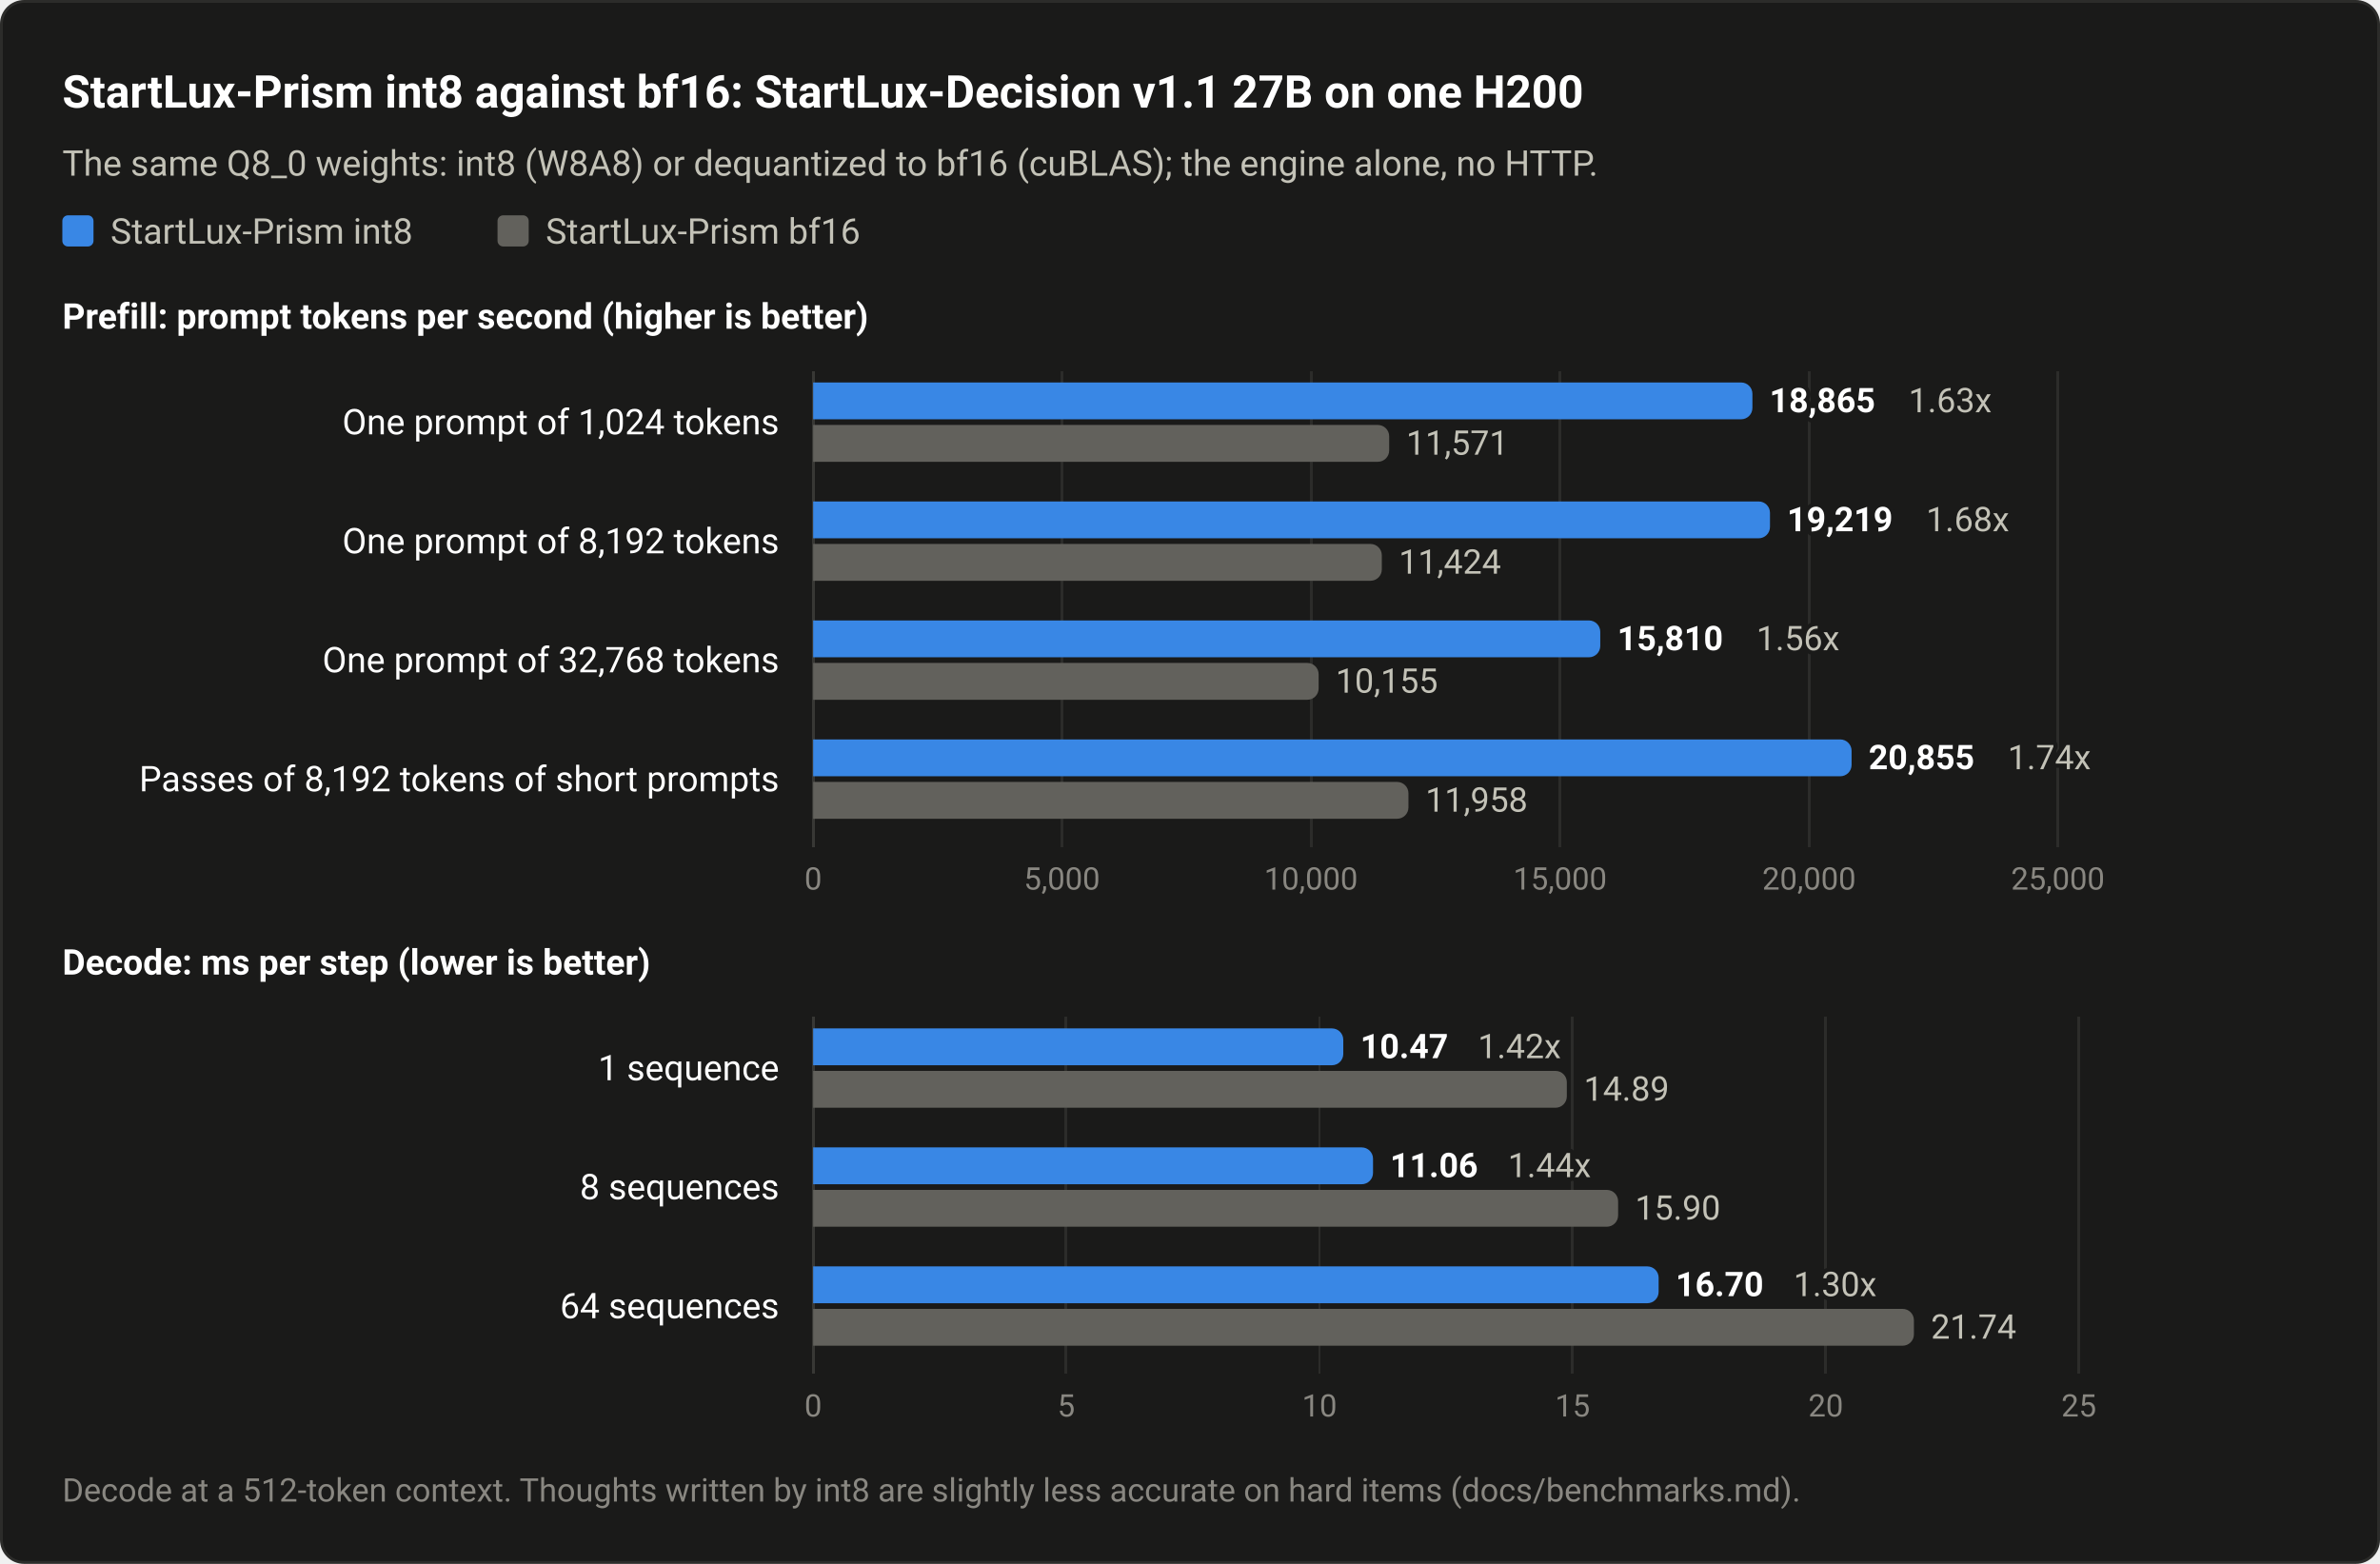
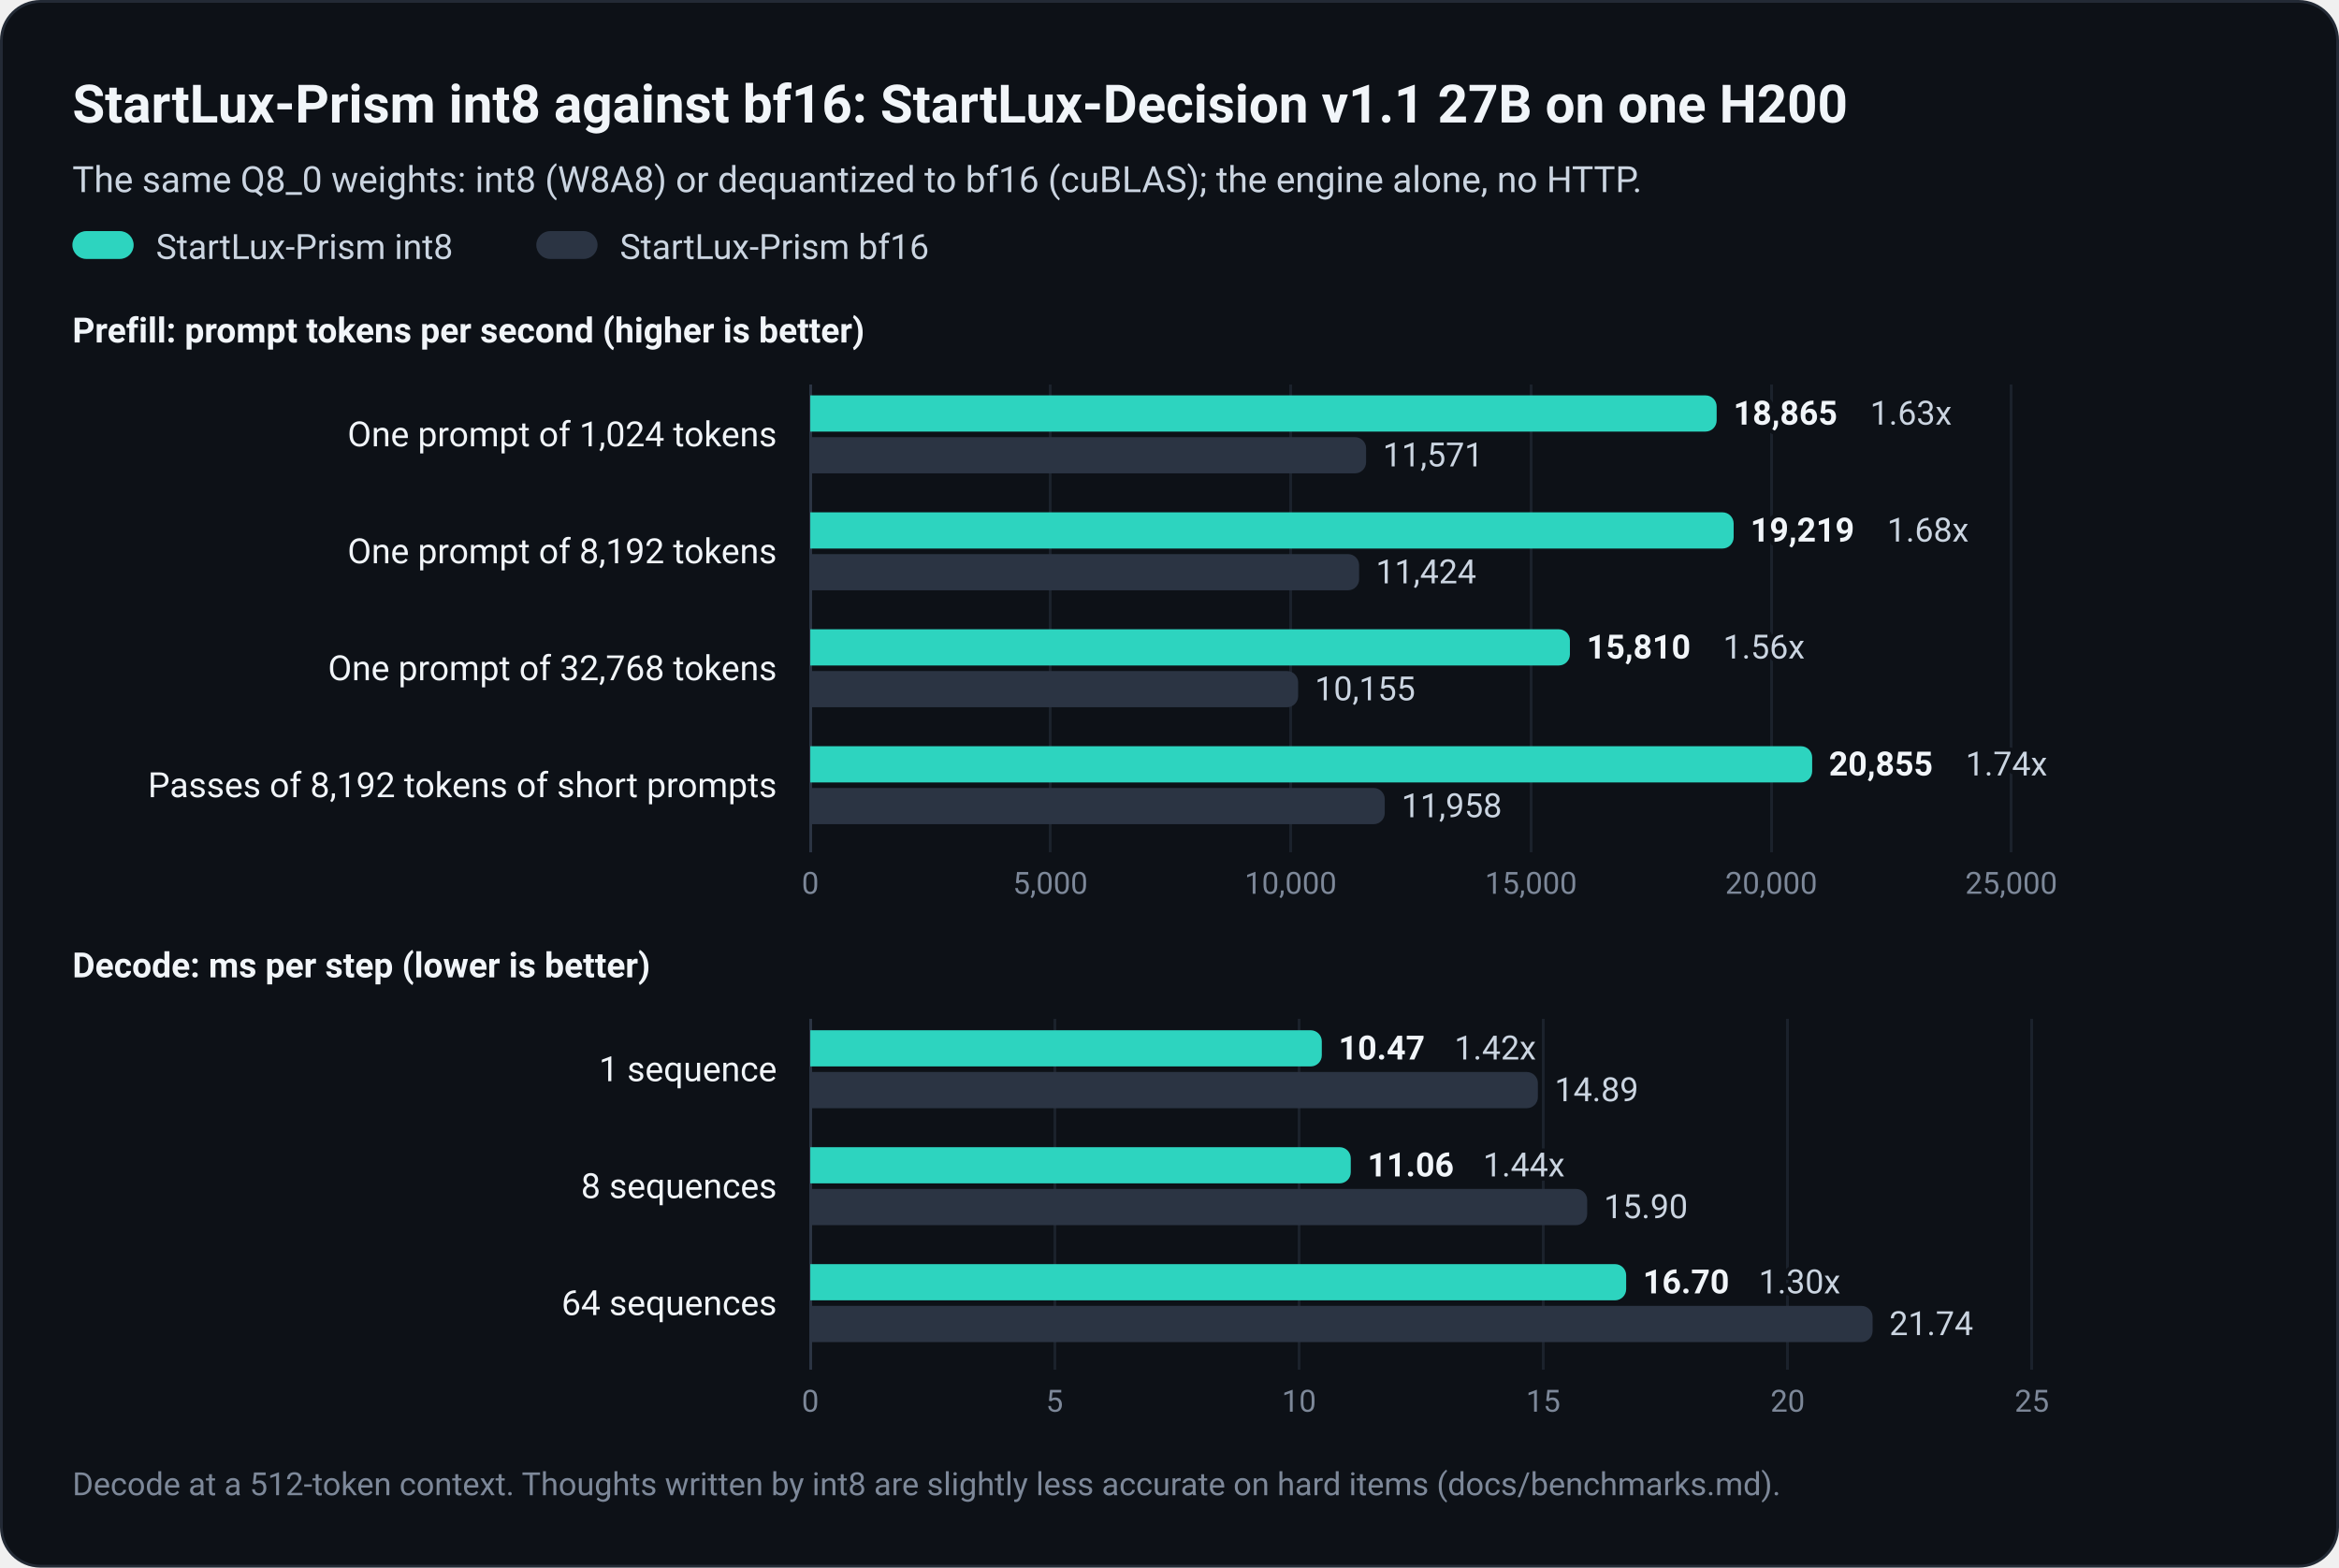
- <svg xmlns="http://www.w3.org/2000/svg" width="840" height="552" viewBox="0 0 840 552" role="img" aria-labelledby="title desc" font-family="system-ui, -apple-system, 'Segoe UI', Roboto, 'Helvetica Neue', Arial, sans-serif">
-   <rect x="0.5" y="0.5" width="839" height="551" rx="8" fill="#1a1a19" stroke="#2c2c2a" />
-   <text x="22.0" y="38.0" font-size="16" fill="#ffffff" text-anchor="start" font-weight="600">StartLux-Prism int8 against bf16: StartLux-Decision v1.1 27B on one H200</text>
-   <text x="22.0" y="62.0" font-size="12.5" fill="#c3c2b7" text-anchor="start" font-weight="400">The same Q8_0 weights: int8 (W8A8) or dequantized to bf16 (cuBLAS); the engine alone, no HTTP.</text>
-   <rect x="22.0" y="76.0" width="11" height="11" rx="2" fill="#3987e5" />
-   <text x="39.0" y="86.0" font-size="12.5" fill="#c3c2b7" text-anchor="start" font-weight="400">StartLux-Prism int8</text>
-   <rect x="175.6" y="76.0" width="11" height="11" rx="2" fill="#62615c" />
-   <text x="192.6" y="86.0" font-size="12.5" fill="#c3c2b7" text-anchor="start" font-weight="400">StartLux-Prism bf16</text>
-   <text x="22.0" y="116.0" font-size="12.5" fill="#ffffff" text-anchor="start" font-weight="600">Prefill: prompt tokens per second (higher is better)</text>
-   <text x="287.0" y="314.0" font-size="11" fill="#898781" text-anchor="middle" font-weight="400" style="font-variant-numeric: tabular-nums">0</text>
-   <line x1="374.8" y1="131.0" x2="374.8" y2="299.0" stroke="#2c2c2a" stroke-width="1" shape-rendering="crispEdges" />
-   <text x="374.8" y="314.0" font-size="11" fill="#898781" text-anchor="middle" font-weight="400" style="font-variant-numeric: tabular-nums">5,000</text>
-   <line x1="462.7" y1="131.0" x2="462.7" y2="299.0" stroke="#2c2c2a" stroke-width="1" shape-rendering="crispEdges" />
-   <text x="462.7" y="314.0" font-size="11" fill="#898781" text-anchor="middle" font-weight="400" style="font-variant-numeric: tabular-nums">10,000</text>
-   <line x1="550.6" y1="131.0" x2="550.6" y2="299.0" stroke="#2c2c2a" stroke-width="1" shape-rendering="crispEdges" />
-   <text x="550.6" y="314.0" font-size="11" fill="#898781" text-anchor="middle" font-weight="400" style="font-variant-numeric: tabular-nums">15,000</text>
-   <line x1="638.5" y1="131.0" x2="638.5" y2="299.0" stroke="#2c2c2a" stroke-width="1" shape-rendering="crispEdges" />
-   <text x="638.5" y="314.0" font-size="11" fill="#898781" text-anchor="middle" font-weight="400" style="font-variant-numeric: tabular-nums">20,000</text>
-   <line x1="726.3" y1="131.0" x2="726.3" y2="299.0" stroke="#2c2c2a" stroke-width="1" shape-rendering="crispEdges" />
-   <text x="726.3" y="314.0" font-size="11" fill="#898781" text-anchor="middle" font-weight="400" style="font-variant-numeric: tabular-nums">25,000</text>
-   <line x1="287.0" y1="131.0" x2="287.0" y2="299.0" stroke="#383835" stroke-width="1" shape-rendering="crispEdges" />
-   <text x="275.0" y="153.3" font-size="12.5" fill="#ffffff" text-anchor="end" font-weight="400">One prompt of 1,024 tokens</text>
-   <path d="M287.0,135.0 H614.5 A4.0,4.0 0 0 1 618.5,139.0 V144.0 A4.0,4.0 0 0 1 614.5,148.0 H287.0 Z" fill="#3987e5" />
-   <text x="624.5" y="145.5" font-size="12" fill="#ffffff" text-anchor="start" font-weight="600" style="font-variant-numeric: tabular-nums" stroke="#1a1a19" stroke-width="3" stroke-linejoin="round" paint-order="stroke">18,865</text>
-   <text x="673.6" y="145.5" font-size="12" fill="#c3c2b7" text-anchor="start" font-weight="400" stroke="#1a1a19" stroke-width="3" stroke-linejoin="round" paint-order="stroke">1.63x</text>
-   <path d="M287.0,150.0 H486.3 A4.0,4.0 0 0 1 490.3,154.0 V159.0 A4.0,4.0 0 0 1 486.3,163.0 H287.0 Z" fill="#62615c" />
-   <text x="496.3" y="160.5" font-size="12" fill="#c3c2b7" text-anchor="start" font-weight="400" style="font-variant-numeric: tabular-nums" stroke="#1a1a19" stroke-width="3" stroke-linejoin="round" paint-order="stroke">11,571</text>
-   <text x="275.0" y="195.3" font-size="12.5" fill="#ffffff" text-anchor="end" font-weight="400">One prompt of 8,192 tokens</text>
-   <path d="M287.0,177.0 H620.7 A4.0,4.0 0 0 1 624.7,181.0 V186.0 A4.0,4.0 0 0 1 620.7,190.0 H287.0 Z" fill="#3987e5" />
-   <text x="630.7" y="187.5" font-size="12" fill="#ffffff" text-anchor="start" font-weight="600" style="font-variant-numeric: tabular-nums" stroke="#1a1a19" stroke-width="3" stroke-linejoin="round" paint-order="stroke">19,219</text>
-   <text x="679.8" y="187.5" font-size="12" fill="#c3c2b7" text-anchor="start" font-weight="400" stroke="#1a1a19" stroke-width="3" stroke-linejoin="round" paint-order="stroke">1.68x</text>
-   <path d="M287.0,192.0 H483.7 A4.0,4.0 0 0 1 487.7,196.0 V201.0 A4.0,4.0 0 0 1 483.7,205.0 H287.0 Z" fill="#62615c" />
-   <text x="493.7" y="202.5" font-size="12" fill="#c3c2b7" text-anchor="start" font-weight="400" style="font-variant-numeric: tabular-nums" stroke="#1a1a19" stroke-width="3" stroke-linejoin="round" paint-order="stroke">11,424</text>
-   <text x="275.0" y="237.3" font-size="12.5" fill="#ffffff" text-anchor="end" font-weight="400">One prompt of 32,768 tokens</text>
-   <path d="M287.0,219.0 H560.8 A4.0,4.0 0 0 1 564.8,223.0 V228.0 A4.0,4.0 0 0 1 560.8,232.0 H287.0 Z" fill="#3987e5" />
-   <text x="570.8" y="229.5" font-size="12" fill="#ffffff" text-anchor="start" font-weight="600" style="font-variant-numeric: tabular-nums" stroke="#1a1a19" stroke-width="3" stroke-linejoin="round" paint-order="stroke">15,810</text>
-   <text x="619.9" y="229.5" font-size="12" fill="#c3c2b7" text-anchor="start" font-weight="400" stroke="#1a1a19" stroke-width="3" stroke-linejoin="round" paint-order="stroke">1.56x</text>
-   <path d="M287.0,234.0 H461.4 A4.0,4.0 0 0 1 465.4,238.0 V243.0 A4.0,4.0 0 0 1 461.4,247.0 H287.0 Z" fill="#62615c" />
-   <text x="471.4" y="244.5" font-size="12" fill="#c3c2b7" text-anchor="start" font-weight="400" style="font-variant-numeric: tabular-nums" stroke="#1a1a19" stroke-width="3" stroke-linejoin="round" paint-order="stroke">10,155</text>
-   <text x="275.0" y="279.3" font-size="12.5" fill="#ffffff" text-anchor="end" font-weight="400">Passes of 8,192 tokens of short prompts</text>
-   <path d="M287.0,261.0 H649.5 A4.0,4.0 0 0 1 653.5,265.0 V270.0 A4.0,4.0 0 0 1 649.5,274.0 H287.0 Z" fill="#3987e5" />
-   <text x="659.5" y="271.5" font-size="12" fill="#ffffff" text-anchor="start" font-weight="600" style="font-variant-numeric: tabular-nums" stroke="#1a1a19" stroke-width="3" stroke-linejoin="round" paint-order="stroke">20,855</text>
-   <text x="708.6" y="271.5" font-size="12" fill="#c3c2b7" text-anchor="start" font-weight="400" stroke="#1a1a19" stroke-width="3" stroke-linejoin="round" paint-order="stroke">1.74x</text>
-   <path d="M287.0,276.0 H493.1 A4.0,4.0 0 0 1 497.1,280.0 V285.0 A4.0,4.0 0 0 1 493.1,289.0 H287.0 Z" fill="#62615c" />
-   <text x="503.1" y="286.5" font-size="12" fill="#c3c2b7" text-anchor="start" font-weight="400" style="font-variant-numeric: tabular-nums" stroke="#1a1a19" stroke-width="3" stroke-linejoin="round" paint-order="stroke">11,958</text>
-   <text x="22.0" y="344.0" font-size="12.5" fill="#ffffff" text-anchor="start" font-weight="600">Decode: ms per step (lower is better)</text>
-   <text x="287.0" y="500.0" font-size="11" fill="#898781" text-anchor="middle" font-weight="400" style="font-variant-numeric: tabular-nums">0</text>
-   <line x1="376.3" y1="359.0" x2="376.3" y2="485.0" stroke="#2c2c2a" stroke-width="1" shape-rendering="crispEdges" />
-   <text x="376.3" y="500.0" font-size="11" fill="#898781" text-anchor="middle" font-weight="400" style="font-variant-numeric: tabular-nums">5</text>
-   <line x1="465.7" y1="359.0" x2="465.7" y2="485.0" stroke="#2c2c2a" stroke-width="1" shape-rendering="crispEdges" />
-   <text x="465.7" y="500.0" font-size="11" fill="#898781" text-anchor="middle" font-weight="400" style="font-variant-numeric: tabular-nums">10</text>
-   <line x1="555.0" y1="359.0" x2="555.0" y2="485.0" stroke="#2c2c2a" stroke-width="1" shape-rendering="crispEdges" />
-   <text x="555.0" y="500.0" font-size="11" fill="#898781" text-anchor="middle" font-weight="400" style="font-variant-numeric: tabular-nums">15</text>
-   <line x1="644.4" y1="359.0" x2="644.4" y2="485.0" stroke="#2c2c2a" stroke-width="1" shape-rendering="crispEdges" />
-   <text x="644.4" y="500.0" font-size="11" fill="#898781" text-anchor="middle" font-weight="400" style="font-variant-numeric: tabular-nums">20</text>
-   <line x1="733.7" y1="359.0" x2="733.7" y2="485.0" stroke="#2c2c2a" stroke-width="1" shape-rendering="crispEdges" />
-   <text x="733.7" y="500.0" font-size="11" fill="#898781" text-anchor="middle" font-weight="400" style="font-variant-numeric: tabular-nums">25</text>
-   <line x1="287.0" y1="359.0" x2="287.0" y2="485.0" stroke="#383835" stroke-width="1" shape-rendering="crispEdges" />
-   <text x="275.0" y="381.3" font-size="12.5" fill="#ffffff" text-anchor="end" font-weight="400">1 sequence</text>
-   <path d="M287.0,363.0 H470.1 A4.0,4.0 0 0 1 474.1,367.0 V372.0 A4.0,4.0 0 0 1 470.1,376.0 H287.0 Z" fill="#3987e5" />
-   <text x="480.1" y="373.5" font-size="12" fill="#ffffff" text-anchor="start" font-weight="600" style="font-variant-numeric: tabular-nums" stroke="#1a1a19" stroke-width="3" stroke-linejoin="round" paint-order="stroke">10.47</text>
-   <text x="521.6" y="373.5" font-size="12" fill="#c3c2b7" text-anchor="start" font-weight="400" stroke="#1a1a19" stroke-width="3" stroke-linejoin="round" paint-order="stroke">1.42x</text>
-   <path d="M287.0,378.0 H549.0 A4.0,4.0 0 0 1 553.0,382.0 V387.0 A4.0,4.0 0 0 1 549.0,391.0 H287.0 Z" fill="#62615c" />
-   <text x="559.0" y="388.5" font-size="12" fill="#c3c2b7" text-anchor="start" font-weight="400" style="font-variant-numeric: tabular-nums" stroke="#1a1a19" stroke-width="3" stroke-linejoin="round" paint-order="stroke">14.89</text>
-   <text x="275.0" y="423.3" font-size="12.5" fill="#ffffff" text-anchor="end" font-weight="400">8 sequences</text>
-   <path d="M287.0,405.0 H480.6 A4.0,4.0 0 0 1 484.6,409.0 V414.0 A4.0,4.0 0 0 1 480.6,418.0 H287.0 Z" fill="#3987e5" />
-   <text x="490.6" y="415.5" font-size="12" fill="#ffffff" text-anchor="start" font-weight="600" style="font-variant-numeric: tabular-nums" stroke="#1a1a19" stroke-width="3" stroke-linejoin="round" paint-order="stroke">11.06</text>
-   <text x="532.2" y="415.5" font-size="12" fill="#c3c2b7" text-anchor="start" font-weight="400" stroke="#1a1a19" stroke-width="3" stroke-linejoin="round" paint-order="stroke">1.44x</text>
-   <path d="M287.0,420.0 H567.1 A4.0,4.0 0 0 1 571.1,424.0 V429.0 A4.0,4.0 0 0 1 567.1,433.0 H287.0 Z" fill="#62615c" />
-   <text x="577.1" y="430.5" font-size="12" fill="#c3c2b7" text-anchor="start" font-weight="400" style="font-variant-numeric: tabular-nums" stroke="#1a1a19" stroke-width="3" stroke-linejoin="round" paint-order="stroke">15.90</text>
-   <text x="275.0" y="465.3" font-size="12.5" fill="#ffffff" text-anchor="end" font-weight="400">64 sequences</text>
-   <path d="M287.0,447.0 H581.4 A4.0,4.0 0 0 1 585.4,451.0 V456.0 A4.0,4.0 0 0 1 581.4,460.0 H287.0 Z" fill="#3987e5" />
-   <text x="591.4" y="457.5" font-size="12" fill="#ffffff" text-anchor="start" font-weight="600" style="font-variant-numeric: tabular-nums" stroke="#1a1a19" stroke-width="3" stroke-linejoin="round" paint-order="stroke">16.70</text>
-   <text x="633.0" y="457.5" font-size="12" fill="#c3c2b7" text-anchor="start" font-weight="400" stroke="#1a1a19" stroke-width="3" stroke-linejoin="round" paint-order="stroke">1.30x</text>
-   <path d="M287.0,462.0 H671.5 A4.0,4.0 0 0 1 675.5,466.0 V471.0 A4.0,4.0 0 0 1 671.5,475.0 H287.0 Z" fill="#62615c" />
-   <text x="681.5" y="472.5" font-size="12" fill="#c3c2b7" text-anchor="start" font-weight="400" style="font-variant-numeric: tabular-nums" stroke="#1a1a19" stroke-width="3" stroke-linejoin="round" paint-order="stroke">21.74</text>
-   <text x="22.0" y="530.0" font-size="11.5" fill="#898781" text-anchor="start" font-weight="400">Decode at a 512-token context. Thoughts written by int8 are slightly less accurate on hard items (docs/benchmarks.md).</text>
+ <svg xmlns="http://www.w3.org/2000/svg" width="840" height="563" viewBox="0 0 840 563" role="img" aria-labelledby="title desc" font-family="system-ui, -apple-system, 'Segoe UI', Roboto, 'Helvetica Neue', Arial, sans-serif">
+   <rect x="0.5" y="0.5" width="839" height="562" rx="14" fill="#0d1117" stroke="#232a35" />
+   <text x="26.0" y="44.0" font-size="19" fill="#f1f5f9" text-anchor="start" font-weight="700">StartLux-Prism int8 against bf16: StartLux-Decision v1.1 27B on one H200</text>
+   <text x="26.0" y="69.0" font-size="13" fill="#cbd5e1" text-anchor="start" font-weight="400">The same Q8_0 weights: int8 (W8A8) or dequantized to bf16 (cuBLAS); the engine alone, no HTTP.</text>
+   <rect x="26.0" y="83.0" width="22" height="10" rx="5" fill="#2dd4bf" />
+   <text x="56.0" y="93.0" font-size="12.5" fill="#cbd5e1" text-anchor="start" font-weight="400">StartLux-Prism int8</text>
+   <rect x="192.6" y="83.0" width="22" height="10" rx="5" fill="#2b3443" />
+   <text x="222.6" y="93.0" font-size="12.5" fill="#cbd5e1" text-anchor="start" font-weight="400">StartLux-Prism bf16</text>
+   <text x="26.0" y="123.0" font-size="12.5" fill="#f1f5f9" text-anchor="start" font-weight="600">Prefill: prompt tokens per second (higher is better)</text>
+   <text x="291.0" y="321.0" font-size="11" fill="#7d8899" text-anchor="middle" font-weight="400" style="font-variant-numeric: tabular-nums">0</text>
+   <line x1="377.2" y1="138.0" x2="377.2" y2="306.0" stroke="#1b222c" stroke-width="1" shape-rendering="crispEdges" />
+   <text x="377.2" y="321.0" font-size="11" fill="#7d8899" text-anchor="middle" font-weight="400" style="font-variant-numeric: tabular-nums">5,000</text>
+   <line x1="463.5" y1="138.0" x2="463.5" y2="306.0" stroke="#1b222c" stroke-width="1" shape-rendering="crispEdges" />
+   <text x="463.5" y="321.0" font-size="11" fill="#7d8899" text-anchor="middle" font-weight="400" style="font-variant-numeric: tabular-nums">10,000</text>
+   <line x1="549.8" y1="138.0" x2="549.8" y2="306.0" stroke="#1b222c" stroke-width="1" shape-rendering="crispEdges" />
+   <text x="549.8" y="321.0" font-size="11" fill="#7d8899" text-anchor="middle" font-weight="400" style="font-variant-numeric: tabular-nums">15,000</text>
+   <line x1="636.1" y1="138.0" x2="636.1" y2="306.0" stroke="#1b222c" stroke-width="1" shape-rendering="crispEdges" />
+   <text x="636.1" y="321.0" font-size="11" fill="#7d8899" text-anchor="middle" font-weight="400" style="font-variant-numeric: tabular-nums">20,000</text>
+   <line x1="722.3" y1="138.0" x2="722.3" y2="306.0" stroke="#1b222c" stroke-width="1" shape-rendering="crispEdges" />
+   <text x="722.3" y="321.0" font-size="11" fill="#7d8899" text-anchor="middle" font-weight="400" style="font-variant-numeric: tabular-nums">25,000</text>
+   <line x1="291.0" y1="138.0" x2="291.0" y2="306.0" stroke="#2b3443" stroke-width="1" shape-rendering="crispEdges" />
+   <text x="279.0" y="160.3" font-size="12.5" fill="#f1f5f9" text-anchor="end" font-weight="400">One prompt of 1,024 tokens</text>
+   <path d="M291.0,142.0 H612.5 A4.0,4.0 0 0 1 616.5,146.0 V151.0 A4.0,4.0 0 0 1 612.5,155.0 H291.0 Z" fill="#2dd4bf" />
+   <text x="622.5" y="152.5" font-size="12" fill="#f1f5f9" text-anchor="start" font-weight="600" style="font-variant-numeric: tabular-nums" stroke="#0d1117" stroke-width="3" stroke-linejoin="round" paint-order="stroke">18,865</text>
+   <text x="671.6" y="152.5" font-size="12" fill="#cbd5e1" text-anchor="start" font-weight="400" stroke="#0d1117" stroke-width="3" stroke-linejoin="round" paint-order="stroke">1.63x</text>
+   <path d="M291.0,157.0 H486.6 A4.0,4.0 0 0 1 490.6,161.0 V166.0 A4.0,4.0 0 0 1 486.6,170.0 H291.0 Z" fill="#2b3443" />
+   <text x="496.6" y="167.5" font-size="12" fill="#cbd5e1" text-anchor="start" font-weight="400" style="font-variant-numeric: tabular-nums" stroke="#0d1117" stroke-width="3" stroke-linejoin="round" paint-order="stroke">11,571</text>
+   <text x="279.0" y="202.3" font-size="12.5" fill="#f1f5f9" text-anchor="end" font-weight="400">One prompt of 8,192 tokens</text>
+   <path d="M291.0,184.0 H618.6 A4.0,4.0 0 0 1 622.6,188.0 V193.0 A4.0,4.0 0 0 1 618.6,197.0 H291.0 Z" fill="#2dd4bf" />
+   <text x="628.6" y="194.5" font-size="12" fill="#f1f5f9" text-anchor="start" font-weight="600" style="font-variant-numeric: tabular-nums" stroke="#0d1117" stroke-width="3" stroke-linejoin="round" paint-order="stroke">19,219</text>
+   <text x="677.7" y="194.5" font-size="12" fill="#cbd5e1" text-anchor="start" font-weight="400" stroke="#0d1117" stroke-width="3" stroke-linejoin="round" paint-order="stroke">1.68x</text>
+   <path d="M291.0,199.0 H484.1 A4.0,4.0 0 0 1 488.1,203.0 V208.0 A4.0,4.0 0 0 1 484.1,212.0 H291.0 Z" fill="#2b3443" />
+   <text x="494.1" y="209.5" font-size="12" fill="#cbd5e1" text-anchor="start" font-weight="400" style="font-variant-numeric: tabular-nums" stroke="#0d1117" stroke-width="3" stroke-linejoin="round" paint-order="stroke">11,424</text>
+   <text x="279.0" y="244.3" font-size="12.5" fill="#f1f5f9" text-anchor="end" font-weight="400">One prompt of 32,768 tokens</text>
+   <path d="M291.0,226.0 H559.8 A4.0,4.0 0 0 1 563.8,230.0 V235.0 A4.0,4.0 0 0 1 559.8,239.0 H291.0 Z" fill="#2dd4bf" />
+   <text x="569.8" y="236.5" font-size="12" fill="#f1f5f9" text-anchor="start" font-weight="600" style="font-variant-numeric: tabular-nums" stroke="#0d1117" stroke-width="3" stroke-linejoin="round" paint-order="stroke">15,810</text>
+   <text x="618.8" y="236.5" font-size="12" fill="#cbd5e1" text-anchor="start" font-weight="400" stroke="#0d1117" stroke-width="3" stroke-linejoin="round" paint-order="stroke">1.56x</text>
+   <path d="M291.0,241.0 H462.2 A4.0,4.0 0 0 1 466.2,245.0 V250.0 A4.0,4.0 0 0 1 462.2,254.0 H291.0 Z" fill="#2b3443" />
+   <text x="472.2" y="251.5" font-size="12" fill="#cbd5e1" text-anchor="start" font-weight="400" style="font-variant-numeric: tabular-nums" stroke="#0d1117" stroke-width="3" stroke-linejoin="round" paint-order="stroke">10,155</text>
+   <text x="279.0" y="286.3" font-size="12.5" fill="#f1f5f9" text-anchor="end" font-weight="400">Passes of 8,192 tokens of short prompts</text>
+   <path d="M291.0,268.0 H646.8 A4.0,4.0 0 0 1 650.8,272.0 V277.0 A4.0,4.0 0 0 1 646.8,281.0 H291.0 Z" fill="#2dd4bf" />
+   <text x="656.8" y="278.5" font-size="12" fill="#f1f5f9" text-anchor="start" font-weight="600" style="font-variant-numeric: tabular-nums" stroke="#0d1117" stroke-width="3" stroke-linejoin="round" paint-order="stroke">20,855</text>
+   <text x="705.9" y="278.5" font-size="12" fill="#cbd5e1" text-anchor="start" font-weight="400" stroke="#0d1117" stroke-width="3" stroke-linejoin="round" paint-order="stroke">1.74x</text>
+   <path d="M291.0,283.0 H493.3 A4.0,4.0 0 0 1 497.3,287.0 V292.0 A4.0,4.0 0 0 1 493.3,296.0 H291.0 Z" fill="#2b3443" />
+   <text x="503.3" y="293.5" font-size="12" fill="#cbd5e1" text-anchor="start" font-weight="400" style="font-variant-numeric: tabular-nums" stroke="#0d1117" stroke-width="3" stroke-linejoin="round" paint-order="stroke">11,958</text>
+   <text x="26.0" y="351.0" font-size="12.5" fill="#f1f5f9" text-anchor="start" font-weight="600">Decode: ms per step (lower is better)</text>
+   <text x="291.0" y="507.0" font-size="11" fill="#7d8899" text-anchor="middle" font-weight="400" style="font-variant-numeric: tabular-nums">0</text>
+   <line x1="378.7" y1="366.0" x2="378.7" y2="492.0" stroke="#1b222c" stroke-width="1" shape-rendering="crispEdges" />
+   <text x="378.7" y="507.0" font-size="11" fill="#7d8899" text-anchor="middle" font-weight="400" style="font-variant-numeric: tabular-nums">5</text>
+   <line x1="466.5" y1="366.0" x2="466.5" y2="492.0" stroke="#1b222c" stroke-width="1" shape-rendering="crispEdges" />
+   <text x="466.5" y="507.0" font-size="11" fill="#7d8899" text-anchor="middle" font-weight="400" style="font-variant-numeric: tabular-nums">10</text>
+   <line x1="554.2" y1="366.0" x2="554.2" y2="492.0" stroke="#1b222c" stroke-width="1" shape-rendering="crispEdges" />
+   <text x="554.2" y="507.0" font-size="11" fill="#7d8899" text-anchor="middle" font-weight="400" style="font-variant-numeric: tabular-nums">15</text>
+   <line x1="642.0" y1="366.0" x2="642.0" y2="492.0" stroke="#1b222c" stroke-width="1" shape-rendering="crispEdges" />
+   <text x="642.0" y="507.0" font-size="11" fill="#7d8899" text-anchor="middle" font-weight="400" style="font-variant-numeric: tabular-nums">20</text>
+   <line x1="729.7" y1="366.0" x2="729.7" y2="492.0" stroke="#1b222c" stroke-width="1" shape-rendering="crispEdges" />
+   <text x="729.7" y="507.0" font-size="11" fill="#7d8899" text-anchor="middle" font-weight="400" style="font-variant-numeric: tabular-nums">25</text>
+   <line x1="291.0" y1="366.0" x2="291.0" y2="492.0" stroke="#2b3443" stroke-width="1" shape-rendering="crispEdges" />
+   <text x="279.0" y="388.3" font-size="12.5" fill="#f1f5f9" text-anchor="end" font-weight="400">1 sequence</text>
+   <path d="M291.0,370.0 H470.7 A4.0,4.0 0 0 1 474.7,374.0 V379.0 A4.0,4.0 0 0 1 470.7,383.0 H291.0 Z" fill="#2dd4bf" />
+   <text x="480.7" y="380.5" font-size="12" fill="#f1f5f9" text-anchor="start" font-weight="600" style="font-variant-numeric: tabular-nums" stroke="#0d1117" stroke-width="3" stroke-linejoin="round" paint-order="stroke">10.47</text>
+   <text x="522.3" y="380.5" font-size="12" fill="#cbd5e1" text-anchor="start" font-weight="400" stroke="#0d1117" stroke-width="3" stroke-linejoin="round" paint-order="stroke">1.42x</text>
+   <path d="M291.0,385.0 H548.3 A4.0,4.0 0 0 1 552.3,389.0 V394.0 A4.0,4.0 0 0 1 548.3,398.0 H291.0 Z" fill="#2b3443" />
+   <text x="558.3" y="395.5" font-size="12" fill="#cbd5e1" text-anchor="start" font-weight="400" style="font-variant-numeric: tabular-nums" stroke="#0d1117" stroke-width="3" stroke-linejoin="round" paint-order="stroke">14.89</text>
+   <text x="279.0" y="430.3" font-size="12.5" fill="#f1f5f9" text-anchor="end" font-weight="400">8 sequences</text>
+   <path d="M291.0,412.0 H481.1 A4.0,4.0 0 0 1 485.1,416.0 V421.0 A4.0,4.0 0 0 1 481.1,425.0 H291.0 Z" fill="#2dd4bf" />
+   <text x="491.1" y="422.5" font-size="12" fill="#f1f5f9" text-anchor="start" font-weight="600" style="font-variant-numeric: tabular-nums" stroke="#0d1117" stroke-width="3" stroke-linejoin="round" paint-order="stroke">11.06</text>
+   <text x="532.6" y="422.5" font-size="12" fill="#cbd5e1" text-anchor="start" font-weight="400" stroke="#0d1117" stroke-width="3" stroke-linejoin="round" paint-order="stroke">1.44x</text>
+   <path d="M291.0,427.0 H566.0 A4.0,4.0 0 0 1 570.0,431.0 V436.0 A4.0,4.0 0 0 1 566.0,440.0 H291.0 Z" fill="#2b3443" />
+   <text x="576.0" y="437.5" font-size="12" fill="#cbd5e1" text-anchor="start" font-weight="400" style="font-variant-numeric: tabular-nums" stroke="#0d1117" stroke-width="3" stroke-linejoin="round" paint-order="stroke">15.90</text>
+   <text x="279.0" y="472.3" font-size="12.5" fill="#f1f5f9" text-anchor="end" font-weight="400">64 sequences</text>
+   <path d="M291.0,454.0 H580.0 A4.0,4.0 0 0 1 584.0,458.0 V463.0 A4.0,4.0 0 0 1 580.0,467.0 H291.0 Z" fill="#2dd4bf" />
+   <text x="590.0" y="464.5" font-size="12" fill="#f1f5f9" text-anchor="start" font-weight="600" style="font-variant-numeric: tabular-nums" stroke="#0d1117" stroke-width="3" stroke-linejoin="round" paint-order="stroke">16.70</text>
+   <text x="631.6" y="464.5" font-size="12" fill="#cbd5e1" text-anchor="start" font-weight="400" stroke="#0d1117" stroke-width="3" stroke-linejoin="round" paint-order="stroke">1.30x</text>
+   <path d="M291.0,469.0 H668.5 A4.0,4.0 0 0 1 672.5,473.0 V478.0 A4.0,4.0 0 0 1 668.5,482.0 H291.0 Z" fill="#2b3443" />
+   <text x="678.5" y="479.5" font-size="12" fill="#cbd5e1" text-anchor="start" font-weight="400" style="font-variant-numeric: tabular-nums" stroke="#0d1117" stroke-width="3" stroke-linejoin="round" paint-order="stroke">21.74</text>
+   <text x="26.0" y="537.0" font-size="11.5" fill="#7d8899" text-anchor="start" font-weight="400">Decode at a 512-token context. Thoughts written by int8 are slightly less accurate on hard items (docs/benchmarks.md).</text>
</svg>
